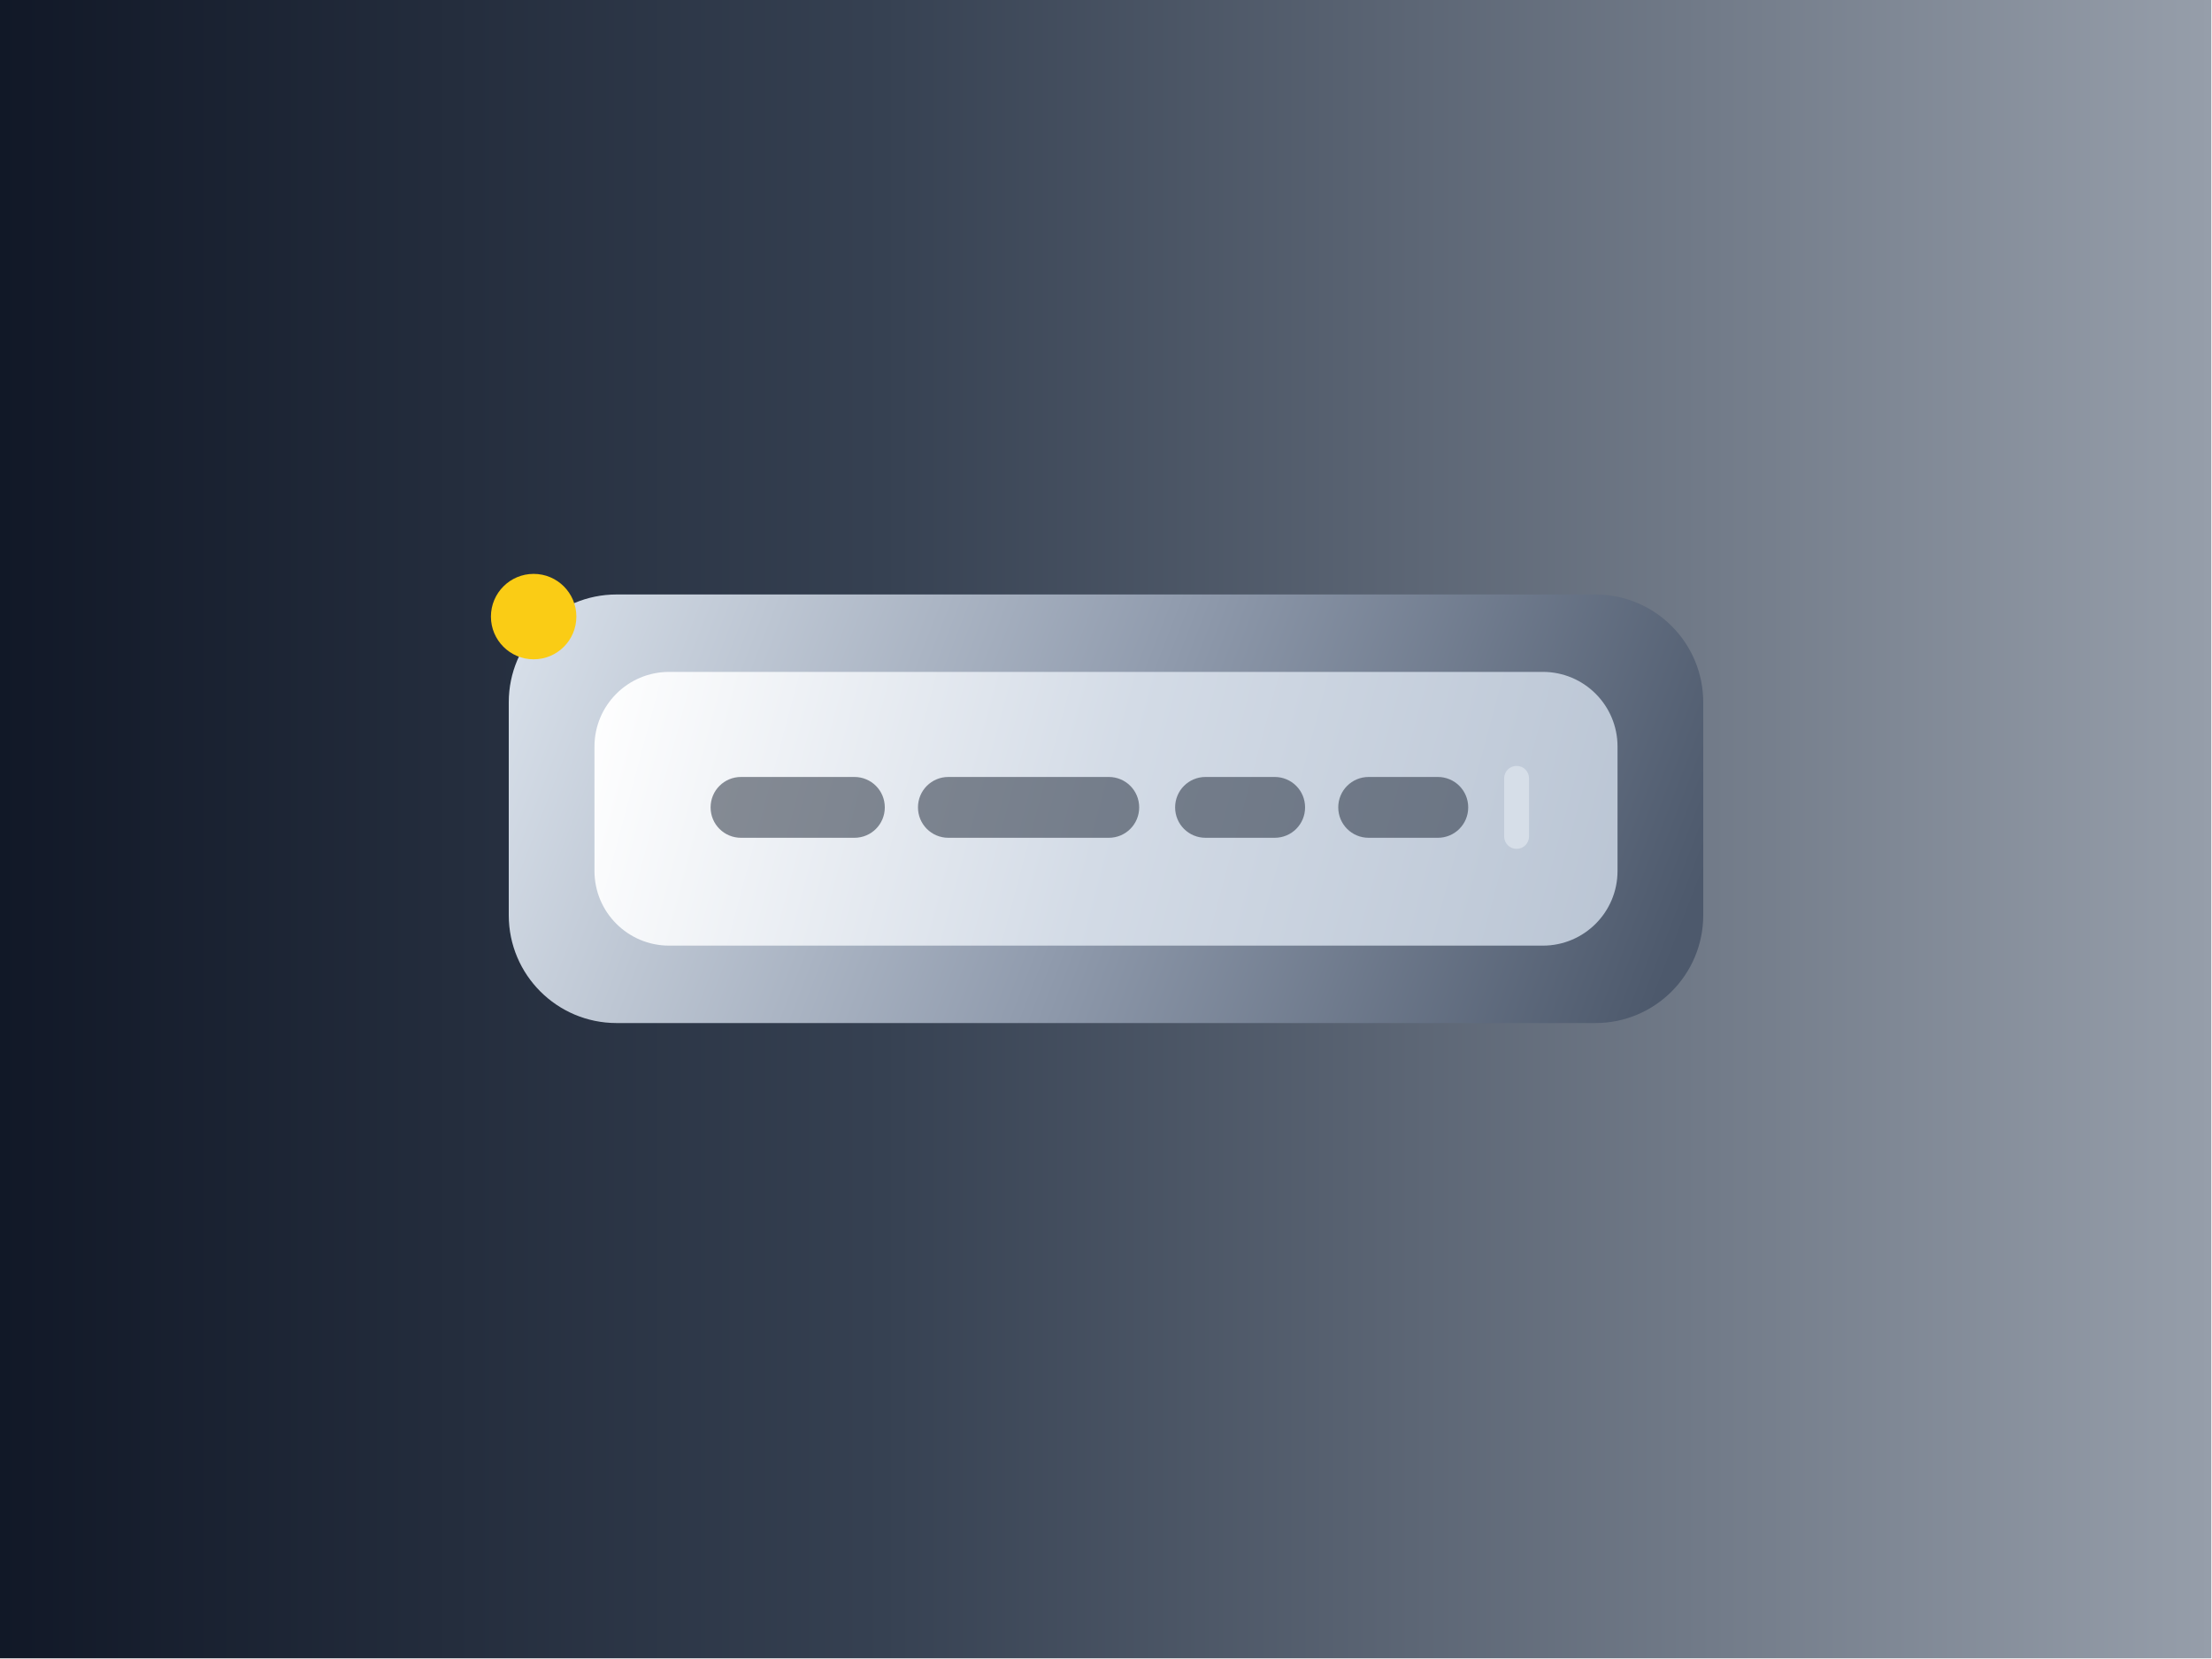
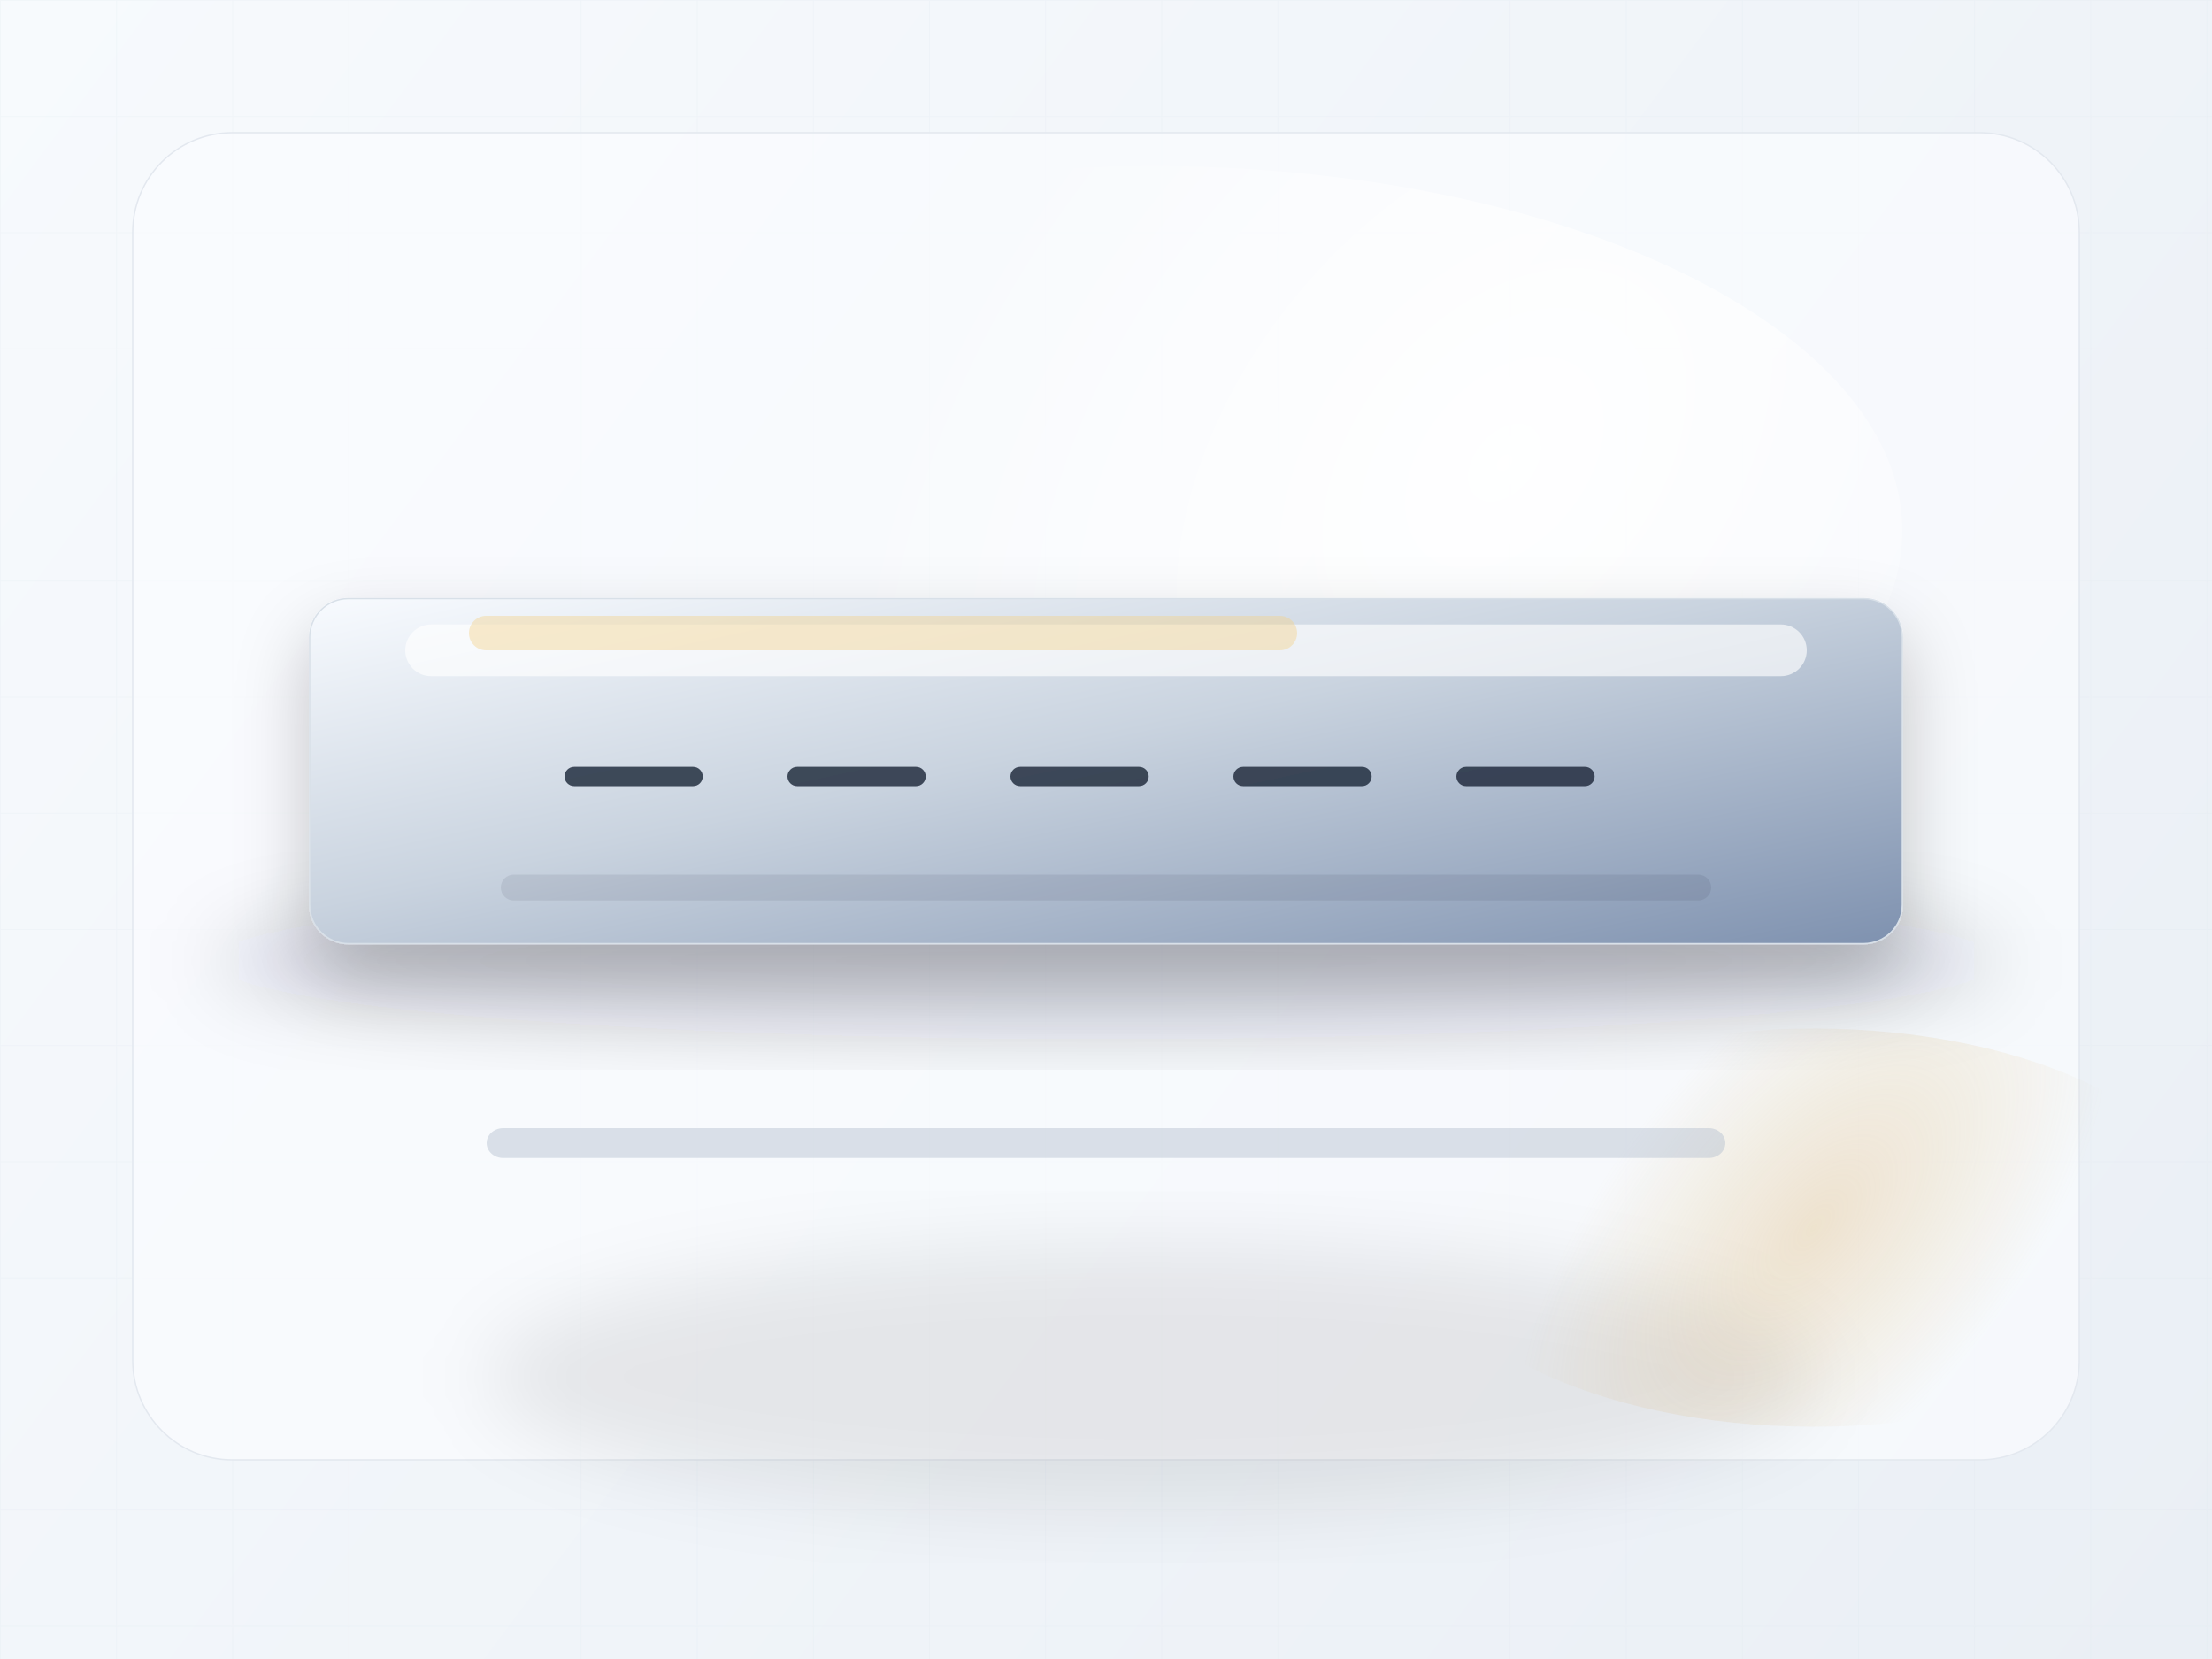
- <svg xmlns="http://www.w3.org/2000/svg" id="Layer_1" version="1.1" viewBox="0 0 1600 1200">
+ <svg xmlns="http://www.w3.org/2000/svg" width="1600" height="1200" viewBox="0 0 1600 1200" fill="none">
  <defs>
-     <style>
-       .st0 {
-         fill: url(#linear-gradient2);
-       }
- 
-       .st1 {
-         fill: url(#linear-gradient1);
-       }
- 
-       .st2 {
-         fill: #facc15;
-       }
- 
-       .st3 {
-         fill: url(#linear-gradient);
-       }
- 
-       .st4 {
-         fill: #172031;
-         fill-opacity: .5;
-       }
- 
-       .st5 {
-         fill: #d6dee8;
-       }
-     </style>
-     <linearGradient id="linear-gradient" x1="-.5" y1="599.5" x2="1599.5" y2="599.5" gradientUnits="userSpaceOnUse">
-       <stop offset="0" stop-color="#111827" />
-       <stop offset=".4" stop-color="#364152" />
-       <stop offset="1" stop-color="#969eaa" />
+     <linearGradient id="pdp-multimedia-ports-bg" x1="0" y1="0" x2="1600" y2="1200" gradientUnits="userSpaceOnUse">
+       <stop offset="0" stop-color="#F7FAFD" />
+       <stop offset="1" stop-color="#EAEFF5" />
    </linearGradient>
-     <linearGradient id="linear-gradient1" x1="394.8" y1="771.4" x2="1192.8" y2="463.4" gradientTransform="translate(0 1200) scale(1 -1)" gradientUnits="userSpaceOnUse">
-       <stop offset="0" stop-color="#d6dee8" />
-       <stop offset=".5" stop-color="#919cae" />
-       <stop offset="1" stop-color="#4d596c" />
+     <radialGradient id="pdp-multimedia-ports-glow" cx="0" cy="0" r="1" gradientUnits="userSpaceOnUse" gradientTransform="translate(1088 336) rotate(130) scale(608 408)">
+       <stop stop-color="#FFFFFF" stop-opacity="0.95" />
+       <stop offset="1" stop-color="#FFFFFF" stop-opacity="0" />
+     </radialGradient>
+     <radialGradient id="pdp-multimedia-ports-amber" cx="0" cy="0" r="1" gradientUnits="userSpaceOnUse" gradientTransform="translate(1312 888) rotate(130) scale(288 144)">
+       <stop stop-color="#D7A24B" stop-opacity="0.26" />
+       <stop offset="1" stop-color="#D7A24B" stop-opacity="0" />
+     </radialGradient>
+     <linearGradient id="pdp-multimedia-ports-panel" x1="0" y1="0" x2="0" y2="1">
+       <stop stop-color="#FFFFFF" />
+       <stop offset="1" stop-color="#EEF3F8" />
    </linearGradient>
-     <linearGradient id="linear-gradient2" x1="430" y1="714" x2="1170" y2="516" gradientTransform="translate(0 1200) scale(1 -1)" gradientUnits="userSpaceOnUse">
-       <stop offset="0" stop-color="#fff" />
-       <stop offset=".5" stop-color="#d3dbe6" />
-       <stop offset="1" stop-color="#bac5d4" />
+     <linearGradient id="pdp-multimedia-ports-metal" x1="0" y1="0" x2="1" y2="1">
+       <stop stop-color="#F8FBFF" />
+       <stop offset="0.45" stop-color="#C9D3DF" />
+       <stop offset="1" stop-color="#7E91AF" />
    </linearGradient>
+     <linearGradient id="pdp-multimedia-ports-metal-dark" x1="0" y1="0" x2="1" y2="1">
+       <stop stop-color="#3B4758" />
+       <stop offset="1" stop-color="#111827" />
+     </linearGradient>
+     <filter id="pdp-multimedia-ports-blur" x="-20%" y="-20%" width="140%" height="140%">
+       <feGaussianBlur stdDeviation="28" />
+     </filter>
+     <filter id="pdp-multimedia-ports-shadow" x="-40%" y="-40%" width="180%" height="200%">
+       <feDropShadow dx="0" dy="24" stdDeviation="26" flood-color="#000814" flood-opacity="0.22" />
+     </filter>
+     <pattern id="pdp-multimedia-ports-grid" width="84" height="84" patternUnits="userSpaceOnUse">
+       <path d="M84 0H0V84" stroke="#D9E1EA" stroke-opacity=".4" stroke-width="1" />
+     </pattern>
  </defs>
-   <rect class="st3" x="-.5" y="-.5" width="1600" height="1200" />
-   <g>
-     <rect class="st1" x="368" y="430" width="864" height="310" rx="78" ry="78" />
-     <rect class="st0" x="430" y="486" width="740" height="198" rx="54" ry="54" />
-     <path class="st4" d="M536,562h82c12.2,0,22,9.8,22,22h0c0,12.2-9.8,22-22,22h-82c-12.2,0-22-9.8-22-22h0c0-12.2,9.8-22,22-22Z" />
-     <path class="st4" d="M686,562h116c12.2,0,22,9.8,22,22h0c0,12.2-9.8,22-22,22h-116c-12.2,0-22-9.8-22-22h0c0-12.2,9.8-22,22-22Z" />
-     <path class="st4" d="M872,562h50c12.2,0,22,9.8,22,22h0c0,12.2-9.8,22-22,22h-50c-12.2,0-22-9.8-22-22h0c0-12.2,9.8-22,22-22Z" />
-     <path class="st4" d="M990,562h50c12.2,0,22,9.8,22,22h0c0,12.2-9.8,22-22,22h-50c-12.2,0-22-9.8-22-22h0c0-12.2,9.8-22,22-22Z" />
-     <path class="st5" d="M1097,554h0c5,0,9,4,9,9v42c0,5-4,9-9,9h0c-5,0-9-4-9-9v-42c0-5,4-9,9-9Z" />
+   <rect width="1600" height="1200" fill="url(#pdp-multimedia-ports-bg)" />
+   <rect width="1600" height="1200" fill="url(#pdp-multimedia-ports-grid)" opacity=".55" />
+   <rect x="96" y="96" width="1408" height="960" rx="72" fill="#FBFDFF" fill-opacity=".68" stroke="#E3E8EF" stroke-opacity="1" />
+   <ellipse cx="832" cy="996" rx="480" ry="96" fill="#0B1120" fill-opacity=".08" filter="url(#pdp-multimedia-ports-blur)" />
+   <ellipse cx="832" cy="384" rx="544" ry="264" fill="url(#pdp-multimedia-ports-glow)" />
+   <ellipse cx="1312" cy="888" rx="288" ry="144" fill="url(#pdp-multimedia-ports-amber)" />
+   <g transform="translate(224 408) rotate(0 576 156)">
+     <ellipse cx="576" cy="287.04" rx="645.12" ry="56.16" fill="#0B1120" fill-opacity=".16" filter="url(#pdp-multimedia-ports-blur)" />
+     <g filter="url(#pdp-multimedia-ports-shadow)">
+       <rect x="0" y="24.96" width="1152" height="249.6" rx="28" fill="url(#pdp-multimedia-ports-metal)" stroke="#D8E0E8" />
+       <rect x="69.12" y="43.68" width="1013.76" height="37.44" rx="18.72" fill="rgba(255,255,255,.8)" opacity=".8" />
+       <rect x="115.2" y="37.44" width="599.04" height="24.96" rx="12.48" fill="#F4D28A" opacity=".42" />
+       <rect x="138.24" y="224.64" width="875.52" height="18.72" rx="9.36" fill="rgba(15,23,42,.08)" />
+       <rect x="184.32" y="146.64" width="99.994" height="14" rx="7" fill="#1E293B" fill-opacity=".82" />
+       <rect x="345.6" y="146.64" width="99.994" height="14" rx="7" fill="#1E293B" fill-opacity=".82" />
+       <rect x="506.88" y="146.64" width="99.994" height="14" rx="7" fill="#1E293B" fill-opacity=".82" />
+       <rect x="668.16" y="146.64" width="99.994" height="14" rx="7" fill="#1E293B" fill-opacity=".82" />
+       <rect x="829.44" y="146.64" width="99.994" height="14" rx="7" fill="#1E293B" fill-opacity=".82" />
+     </g>
  </g>
-   <circle class="st2" cx="386" cy="446" r="30.9" />
+   <rect x="352" y="816" width="896" height="21.6" rx="12" fill="#B3BFCE" opacity=".45" />
</svg>
